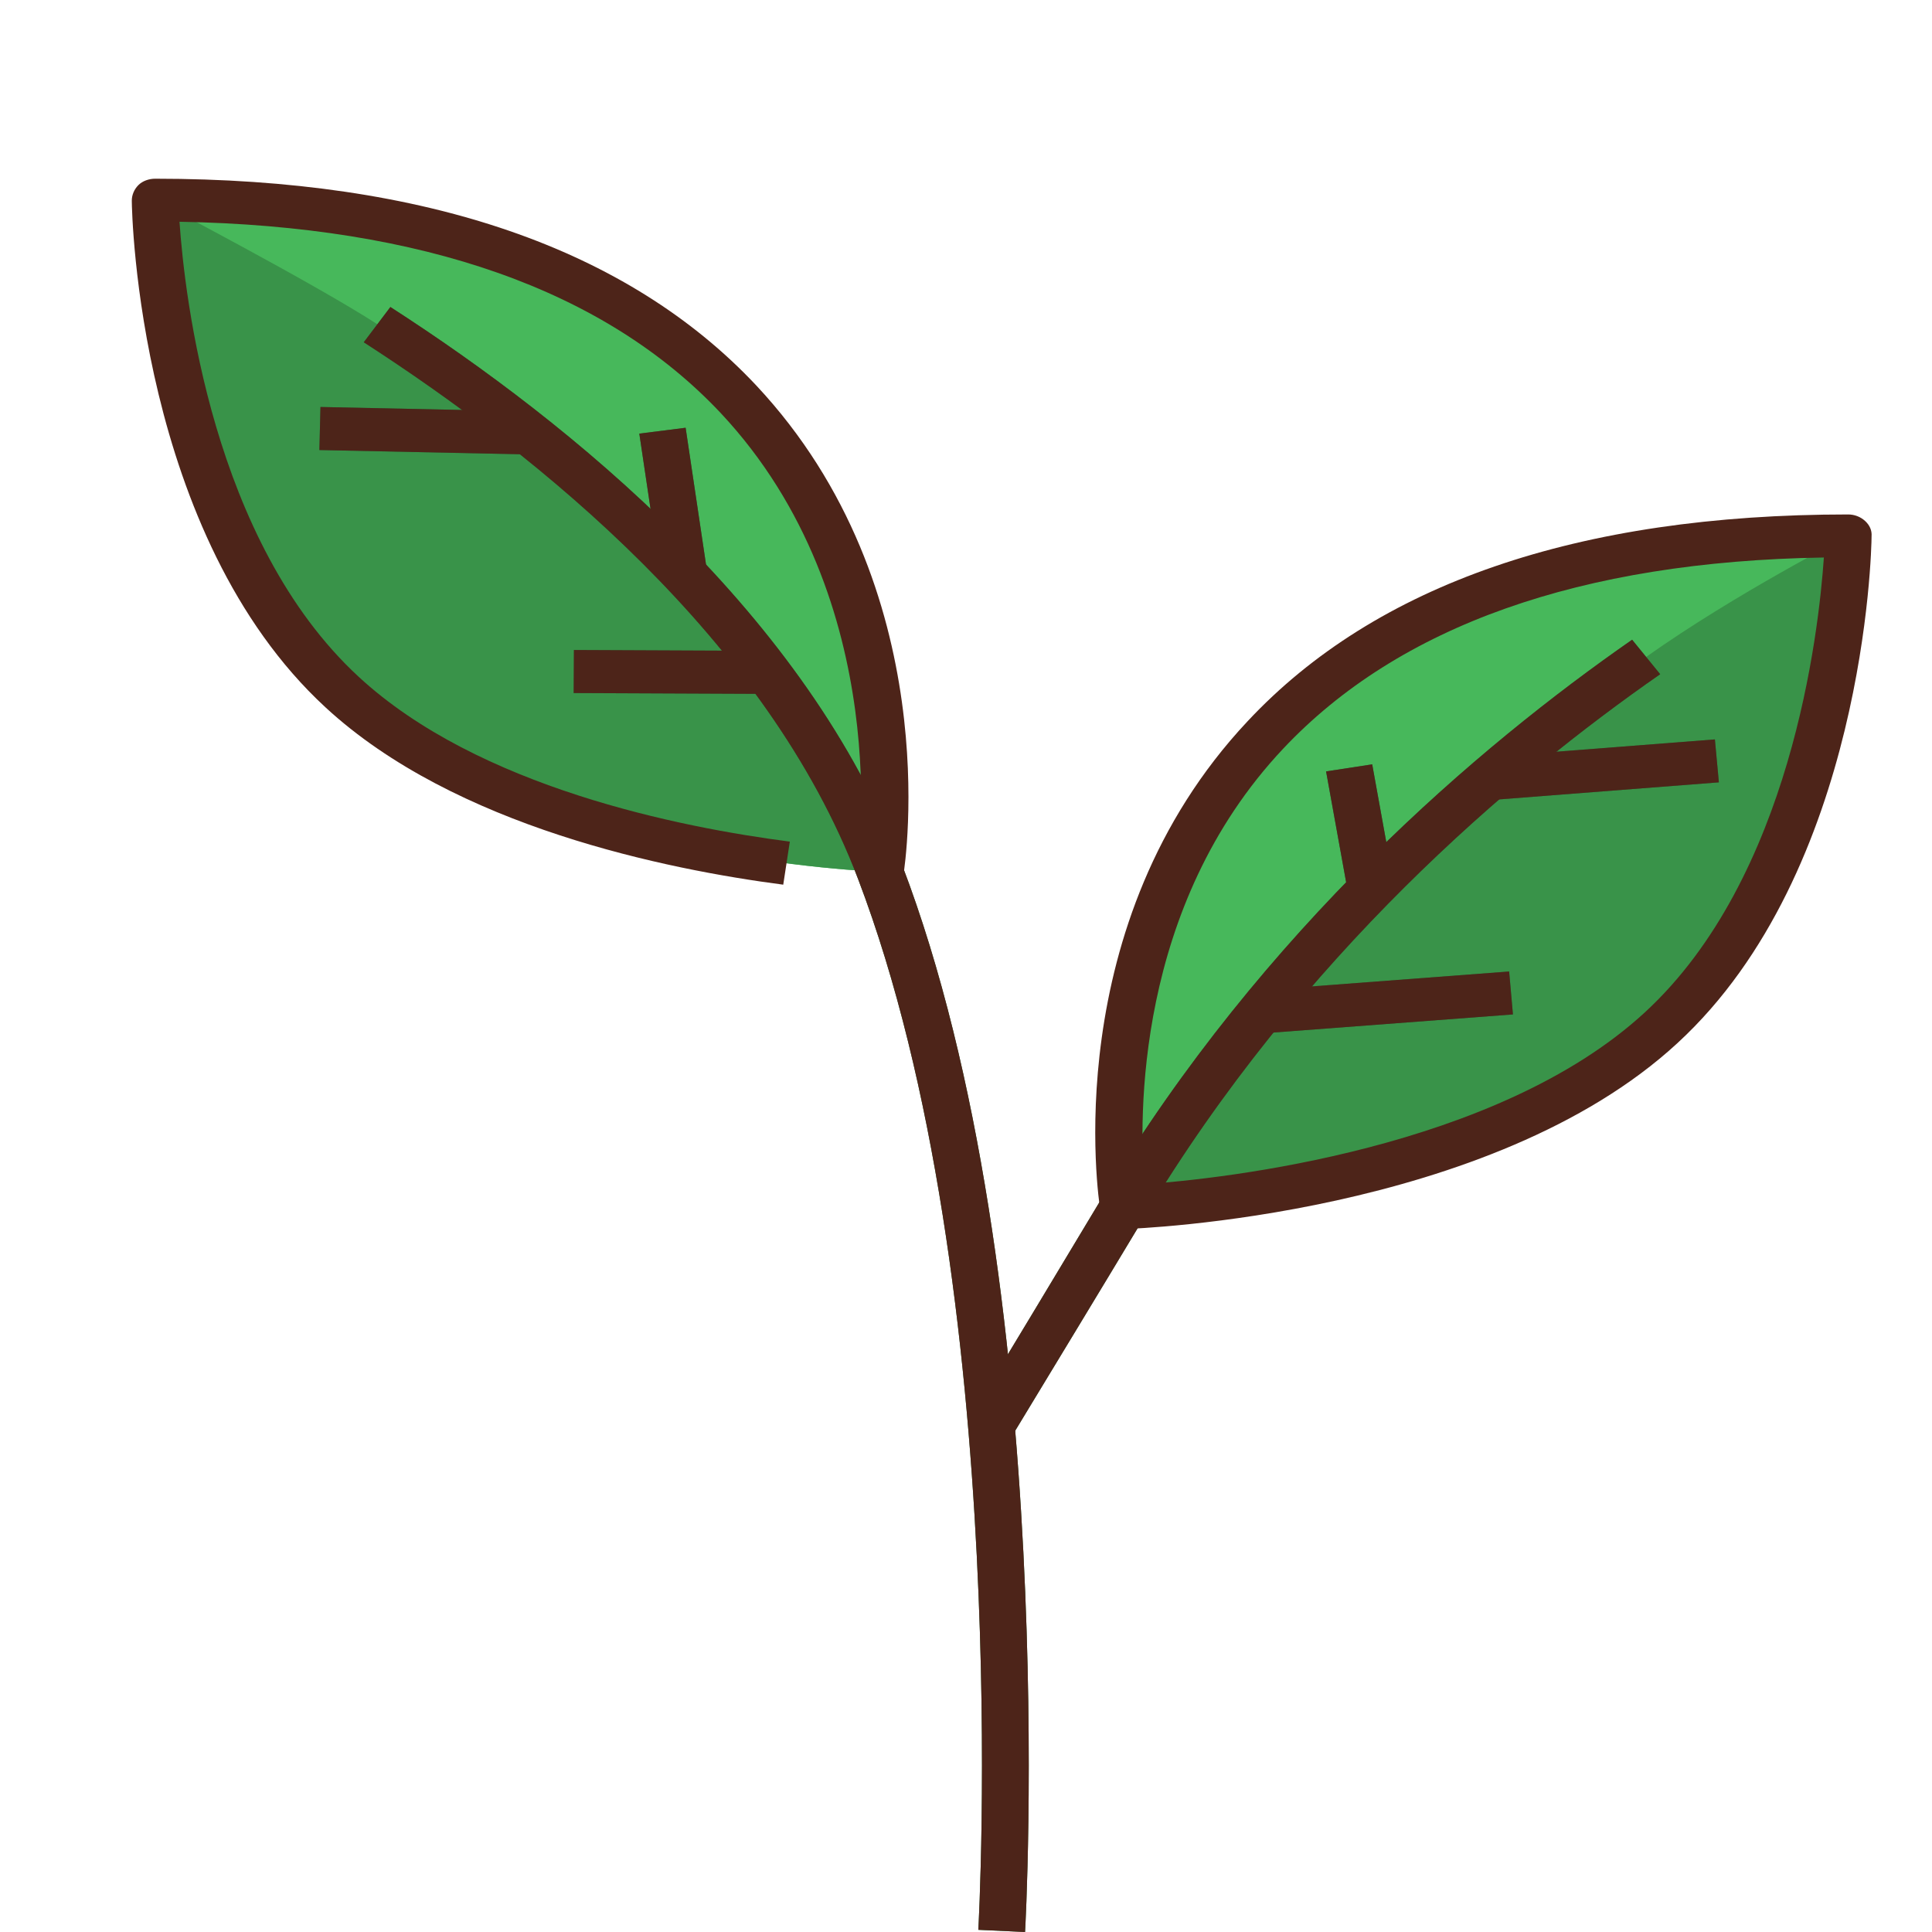
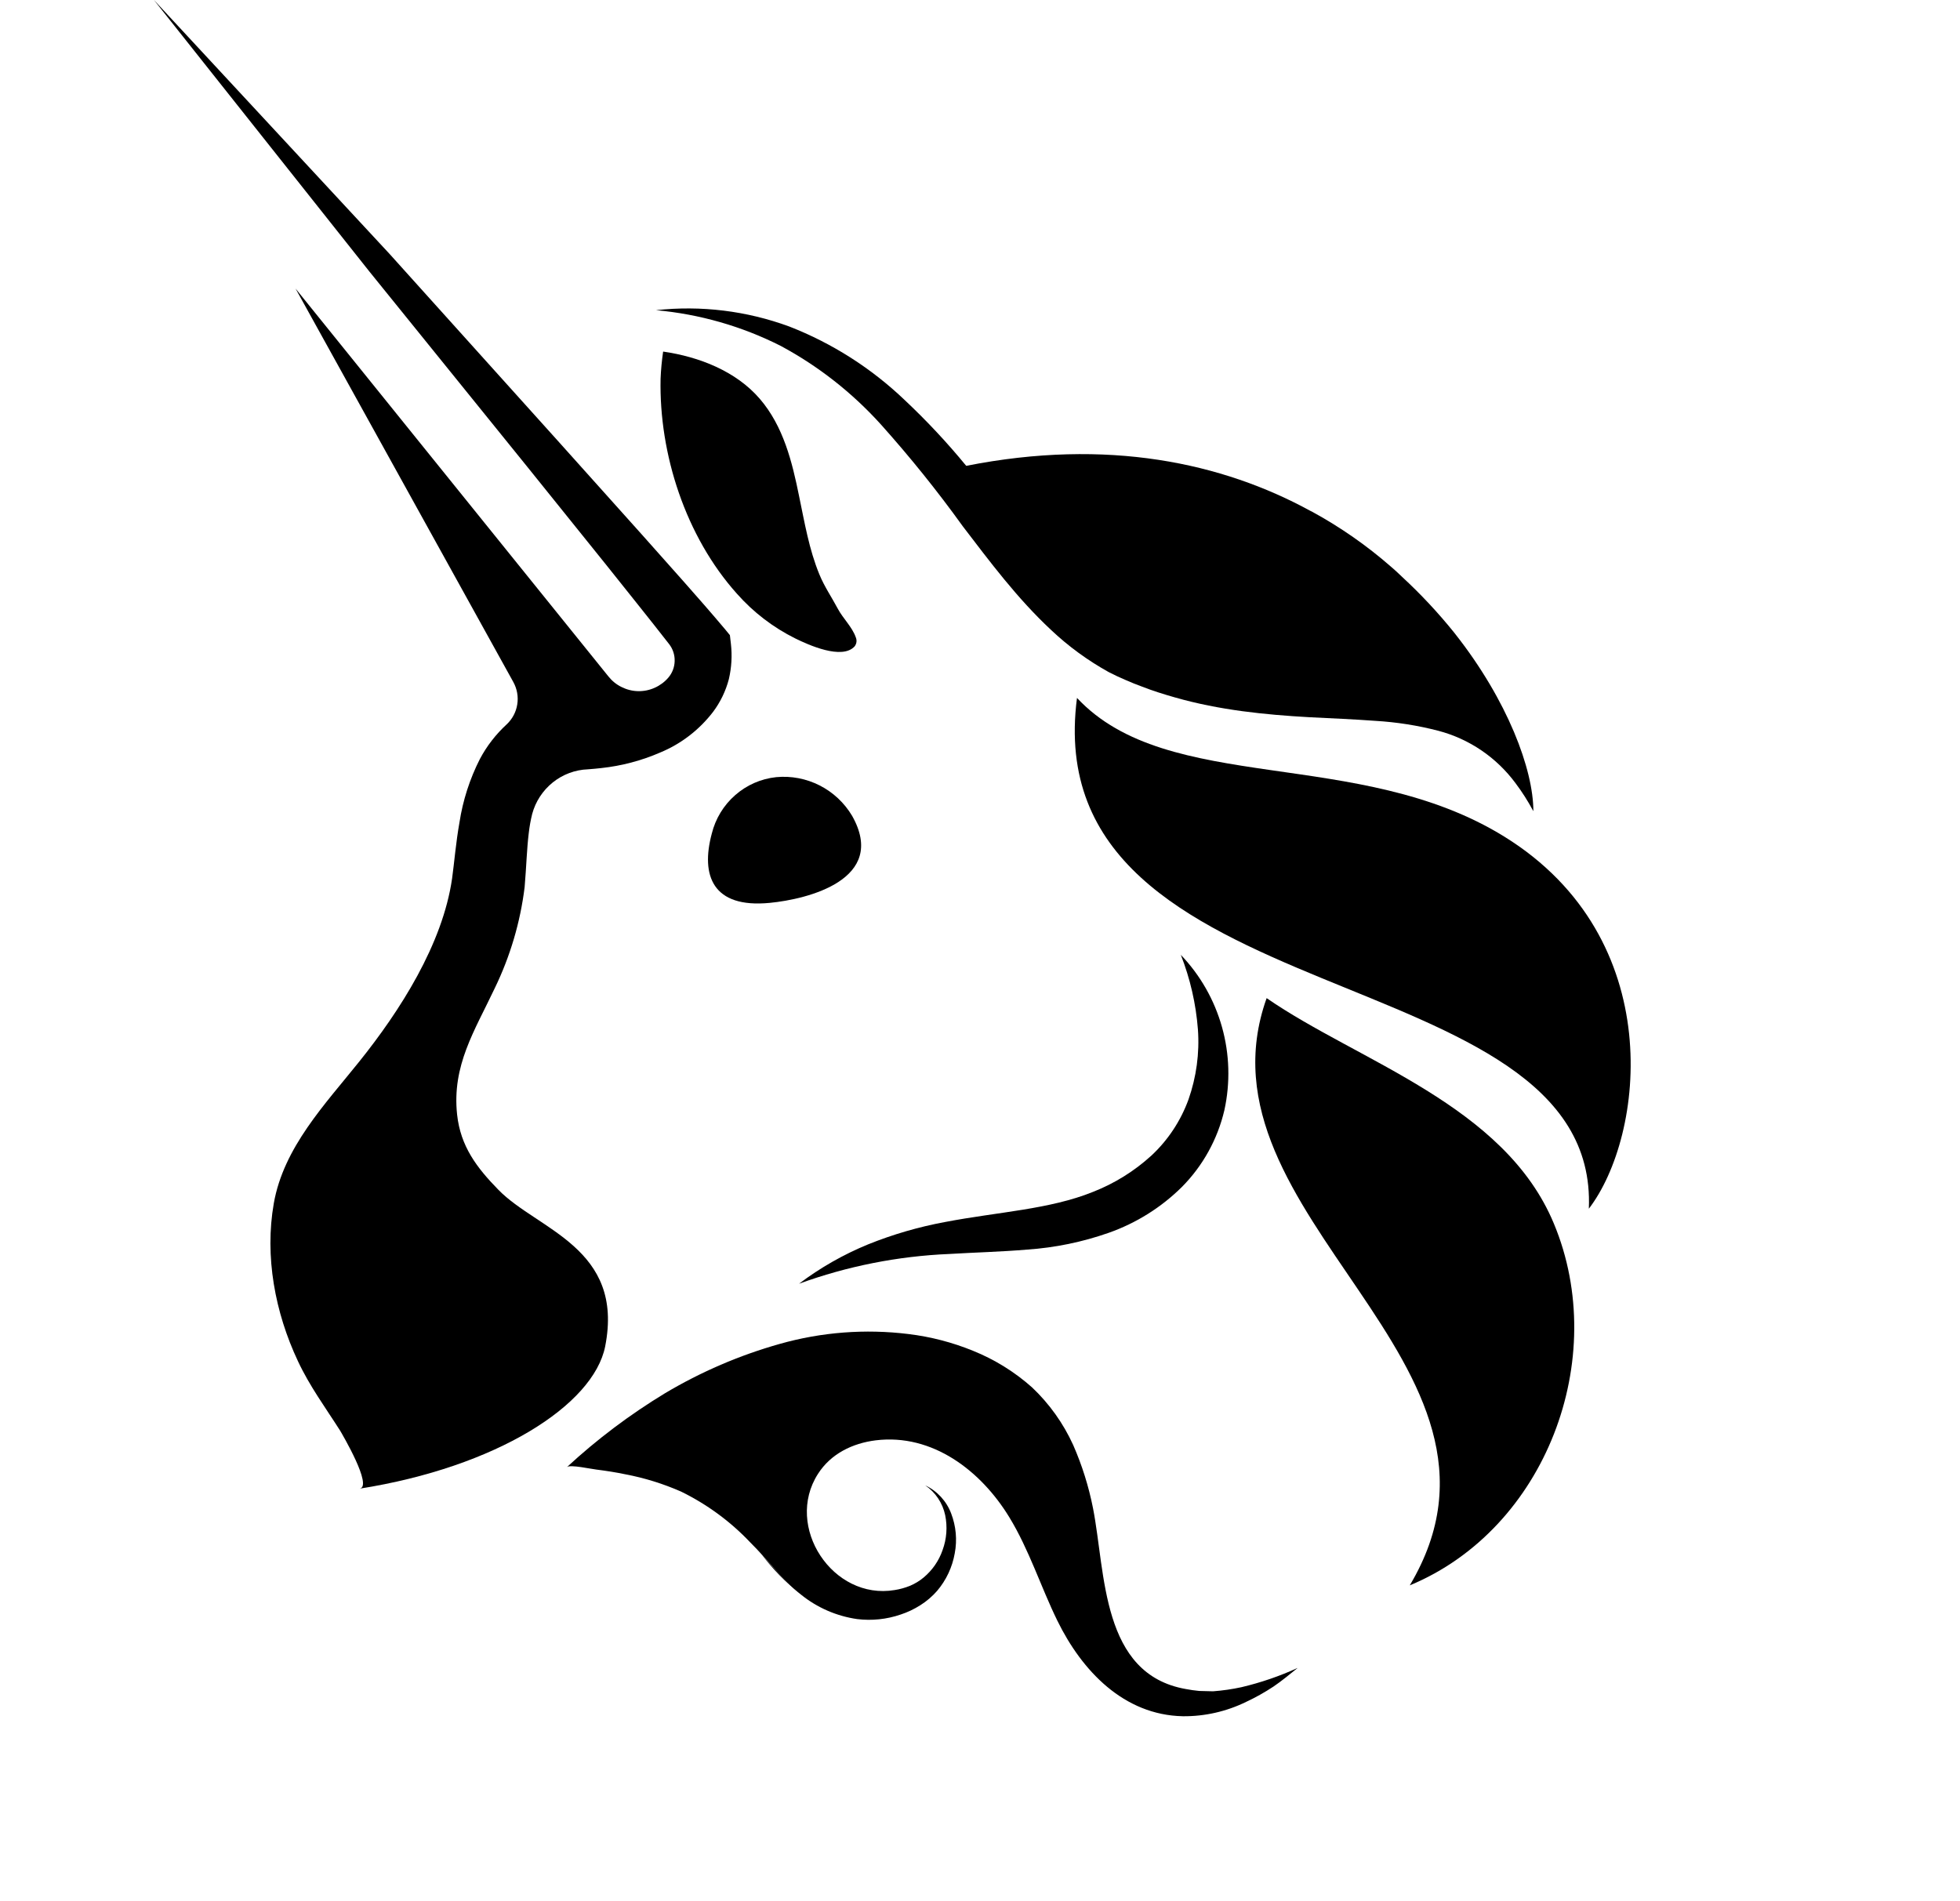
- <svg xmlns="http://www.w3.org/2000/svg" width="32" height="32" viewBox="0 0 32 32" fill="none">
-   <path d="M18.605 20C18.605 20 16.823 8.878 30.612 8.878C30.612 8.878 30.534 14.239 27.513 17.027C24.492 19.815 18.605 20 18.605 20Z" fill="#47B85B" />
-   <path d="M30.612 8.878C30.612 8.878 30.534 14.247 27.513 17.027C24.492 19.808 18.605 20 18.605 20C21.215 15.644 24.732 12.678 27.265 10.881C28.753 9.826 30.612 8.878 30.612 8.878Z" fill="#399349" />
-   <path d="M14.577 14.439C14.577 14.439 16.358 3.317 2.57 3.317C2.57 3.317 2.647 8.678 5.668 11.466C8.69 14.254 14.577 14.439 14.577 14.439Z" fill="#47B85B" />
-   <path d="M14.577 14.439C14.577 14.439 8.682 14.247 5.668 11.466C2.647 8.685 2.57 3.317 2.57 3.317C2.57 3.317 5.204 4.693 6.249 5.37C9.17 7.274 13.035 10.389 14.577 14.439Z" fill="#399349" />
-   <path d="M16.978 32L16.204 31.964C16.211 31.857 16.792 21.334 14.213 14.56C12.71 10.603 8.93 7.545 6.025 5.669L6.466 5.085C9.464 7.017 13.368 10.19 14.941 14.325C17.575 21.227 16.986 31.893 16.978 32Z" fill="#2B6E37" />
-   <path d="M5.308 6.741L8.77 6.814L8.752 7.527L5.29 7.454L5.308 6.741Z" fill="#2B6E37" />
-   <path d="M11.356 7.085L11.709 9.452L10.942 9.549L10.589 7.182L11.356 7.085Z" fill="#2B6E37" />
-   <path d="M9.506 10.766L12.721 10.78L12.717 11.493L9.502 11.479L9.506 10.766Z" fill="#2B6E37" />
-   <path d="M16.761 23.786L16.087 23.437C16.769 22.311 17.497 21.099 18.264 19.822C20.929 15.387 24.5 12.357 27.033 10.596L27.498 11.167C25.027 12.885 21.541 15.844 18.946 20.172C18.179 21.448 17.443 22.66 16.761 23.786Z" fill="#2B6E37" />
-   <path d="M28.404 12.247L28.47 12.958L24.709 13.25L24.643 12.539L28.404 12.247Z" fill="#2B6E37" />
-   <path d="M22.728 12.66L23.088 14.649L22.324 14.766L21.964 12.777L22.728 12.66Z" fill="#2B6E37" />
-   <path d="M24.996 16.091L25.059 16.802L20.92 17.115L20.856 16.404L24.996 16.091Z" fill="#2B6E37" />
-   <path d="M12.973 14.653C11.06 14.403 7.535 13.698 5.39 11.715C2.299 8.864 2.183 3.545 2.183 3.324C2.183 3.231 2.221 3.138 2.291 3.067C2.361 2.996 2.469 2.96 2.57 2.96C7.047 2.96 10.394 4.115 12.524 6.382C15.677 9.748 14.995 14.296 14.964 14.489L14.197 14.382L14.577 14.432L14.197 14.382C14.205 14.339 14.856 9.954 11.935 6.839C10.022 4.807 7.009 3.744 2.973 3.673C3.058 4.906 3.515 8.97 5.94 11.209C7.923 13.042 11.269 13.705 13.082 13.94L12.973 14.653Z" fill="#4D2419" />
-   <path d="M18.605 20.357C18.411 20.357 18.249 20.229 18.225 20.05C18.194 19.858 17.505 15.309 20.666 11.944C22.788 9.676 26.134 8.521 30.612 8.521C30.712 8.521 30.813 8.557 30.891 8.628C30.968 8.699 31.007 8.785 30.999 8.885C30.999 9.113 30.883 14.425 27.784 17.277C24.694 20.129 18.861 20.35 18.613 20.357H18.605ZM30.209 9.234C26.173 9.298 23.168 10.368 21.254 12.4C18.791 15.017 18.868 18.539 18.953 19.615C20.263 19.523 24.787 19.031 27.242 16.77C29.667 14.539 30.124 10.475 30.209 9.234Z" fill="#4D2419" />
-   <path d="M16.978 32L16.204 31.964C16.211 31.857 16.792 21.334 14.213 14.56C12.71 10.603 8.93 7.545 6.025 5.669L6.466 5.085C9.464 7.017 13.368 10.19 14.941 14.325C17.575 21.227 16.986 31.893 16.978 32Z" fill="#4D2419" />
-   <path d="M5.308 6.741L8.77 6.814L8.752 7.527L5.29 7.454L5.308 6.741Z" fill="#4D2419" />
-   <path d="M11.356 7.085L11.709 9.452L10.942 9.549L10.589 7.182L11.356 7.085Z" fill="#4D2419" />
-   <path d="M9.506 10.766L12.721 10.78L12.717 11.493L9.502 11.479L9.506 10.766Z" fill="#4D2419" />
-   <path d="M16.761 23.786L16.087 23.437C16.769 22.311 17.497 21.099 18.264 19.822C20.929 15.387 24.5 12.357 27.033 10.596L27.498 11.167C25.027 12.885 21.541 15.844 18.946 20.172C18.179 21.448 17.443 22.66 16.761 23.786Z" fill="#4D2419" />
-   <path d="M28.404 12.247L28.47 12.958L24.709 13.25L24.643 12.539L28.404 12.247Z" fill="#4D2419" />
-   <path d="M22.728 12.66L23.088 14.649L22.324 14.766L21.964 12.777L22.728 12.66Z" fill="#4D2419" />
-   <path d="M24.996 16.091L25.059 16.802L20.92 17.115L20.856 16.404L24.996 16.091Z" fill="#4D2419" />
+ <svg xmlns="http://www.w3.org/2000/svg" width="33" height="32" viewBox="0 0 33 32" fill="none">
+   <path d="M14.346 13.736C14.953 14.809 13.596 15.142 12.96 15.203C11.995 15.297 11.796 14.739 11.984 14.037C12.046 13.786 12.183 13.56 12.377 13.39C12.571 13.219 12.812 13.113 13.069 13.086C13.321 13.062 13.575 13.111 13.801 13.226C14.027 13.341 14.216 13.518 14.346 13.736Z" fill="black" />
+   <path d="M18.133 11.752C17.428 17.169 26.932 16.042 26.751 20.353C27.689 19.129 28.092 15.802 25.332 14.09C22.873 12.564 19.669 13.399 18.133 11.752Z" fill="black" />
+   <path d="M23.607 9.71C23.546 9.652 23.482 9.596 23.42 9.539C23.483 9.597 23.546 9.657 23.607 9.71Z" fill="black" />
+   <path d="M25.817 13.658L25.811 13.649C25.725 13.489 25.628 13.336 25.519 13.191C25.198 12.755 24.738 12.442 24.216 12.305C23.869 12.215 23.514 12.159 23.155 12.138C22.792 12.111 22.422 12.096 22.048 12.077C21.298 12.035 20.53 11.958 19.78 11.743C19.593 11.69 19.405 11.631 19.224 11.56C19.131 11.527 19.043 11.49 18.951 11.45C18.858 11.411 18.763 11.366 18.669 11.318C18.317 11.123 17.99 10.885 17.697 10.608C17.12 10.069 16.666 9.457 16.211 8.863C15.783 8.268 15.323 7.696 14.833 7.149C14.35 6.614 13.78 6.166 13.146 5.825C12.49 5.493 11.777 5.289 11.045 5.223C11.804 5.14 12.572 5.234 13.289 5.498C14.013 5.78 14.674 6.202 15.236 6.74C15.603 7.085 15.948 7.454 16.268 7.844C18.649 7.373 20.58 7.792 22.064 8.603L22.098 8.62C22.57 8.878 23.013 9.187 23.418 9.541C23.482 9.598 23.546 9.654 23.605 9.712C23.921 10.004 24.215 10.318 24.485 10.654L24.506 10.681C25.383 11.796 25.816 12.955 25.817 13.658Z" fill="black" />
+   <path d="M25.816 13.658L25.811 13.646L25.816 13.658Z" fill="black" />
+   <path d="M11.165 5.92C11.773 6.008 12.393 6.251 12.792 6.715C13.191 7.178 13.338 7.781 13.454 8.354C13.547 8.799 13.622 9.252 13.796 9.673C13.88 9.878 14.004 10.058 14.107 10.252C14.193 10.413 14.348 10.558 14.408 10.73C14.419 10.755 14.423 10.782 14.42 10.809C14.417 10.836 14.406 10.861 14.39 10.883C14.178 11.118 13.607 10.857 13.391 10.751C13.018 10.566 12.684 10.31 12.408 9.998C11.542 9.032 11.095 7.643 11.122 6.379C11.128 6.225 11.143 6.072 11.165 5.92Z" fill="black" />
+   <path d="M21.326 16.807C20.014 20.486 25.966 22.954 23.736 26.695C26.025 25.746 27.111 22.878 26.162 20.603C25.331 18.605 22.875 17.877 21.326 16.807Z" fill="black" />
+   <path d="M13.453 21.616C13.811 21.346 14.202 21.123 14.617 20.953C15.036 20.784 15.471 20.658 15.916 20.576C16.798 20.407 17.671 20.366 18.404 20.069C18.766 19.927 19.099 19.72 19.387 19.457C19.666 19.197 19.879 18.874 20.01 18.515C20.143 18.137 20.198 17.734 20.169 17.334C20.136 16.903 20.039 16.48 19.881 16.078C20.208 16.419 20.446 16.837 20.574 17.293C20.702 17.748 20.716 18.229 20.615 18.692C20.501 19.181 20.253 19.63 19.9 19.986C19.551 20.332 19.129 20.596 18.666 20.759C18.225 20.914 17.764 21.009 17.297 21.041C16.847 21.079 16.412 21.089 15.984 21.115C15.12 21.151 14.266 21.32 13.453 21.616Z" fill="black" />
+   <path d="M21.849 28.085C21.717 28.19 21.585 28.302 21.44 28.4C21.293 28.497 21.14 28.583 20.981 28.657C20.65 28.819 20.286 28.902 19.918 28.899C18.921 28.88 18.216 28.134 17.803 27.291C17.522 26.717 17.328 26.096 16.994 25.549C16.517 24.766 15.7 24.136 14.744 24.253C14.354 24.302 13.989 24.478 13.772 24.818C13.202 25.706 14.02 26.95 15.064 26.774C15.153 26.76 15.239 26.736 15.323 26.702C15.405 26.667 15.483 26.62 15.552 26.562C15.698 26.44 15.808 26.281 15.87 26.101C15.939 25.913 15.954 25.71 15.914 25.514C15.871 25.309 15.751 25.129 15.579 25.012C15.779 25.106 15.935 25.275 16.014 25.483C16.096 25.697 16.118 25.929 16.075 26.154C16.034 26.389 15.931 26.608 15.777 26.789C15.695 26.882 15.601 26.963 15.496 27.029C15.392 27.095 15.281 27.148 15.165 27.186C14.93 27.267 14.679 27.293 14.432 27.263C14.085 27.213 13.758 27.071 13.485 26.85C13.163 26.594 12.923 26.259 12.631 25.971C12.297 25.618 11.902 25.329 11.467 25.116C11.166 24.984 10.852 24.886 10.529 24.825C10.367 24.791 10.203 24.766 10.039 24.745C9.964 24.738 9.596 24.656 9.545 24.704C10.052 24.235 10.605 23.819 11.195 23.461C11.801 23.1 12.451 22.82 13.13 22.629C13.833 22.43 14.569 22.374 15.294 22.463C15.668 22.508 16.034 22.603 16.382 22.745C16.747 22.892 17.084 23.101 17.378 23.363C17.668 23.638 17.903 23.967 18.069 24.332C18.219 24.674 18.331 25.031 18.403 25.397C18.617 26.492 18.538 28.19 19.966 28.441C20.04 28.455 20.115 28.466 20.191 28.473L20.424 28.479C20.585 28.467 20.744 28.444 20.901 28.41C21.227 28.333 21.545 28.224 21.849 28.085Z" fill="black" />
+   <path d="M13.553 26.891L13.516 26.861L13.553 26.891Z" fill="black" />
+   <path d="M12.272 11.434C12.22 11.634 12.129 11.823 12.005 11.988C11.773 12.29 11.467 12.526 11.116 12.671C10.801 12.808 10.467 12.896 10.125 12.933C10.051 12.942 9.974 12.948 9.9 12.954C9.684 12.962 9.476 13.039 9.307 13.175C9.138 13.311 9.016 13.497 8.96 13.707C8.934 13.812 8.915 13.918 8.903 14.024C8.869 14.301 8.863 14.589 8.833 14.938C8.76 15.531 8.589 16.107 8.328 16.644C7.989 17.362 7.608 17.94 7.696 18.767C7.754 19.304 8.028 19.663 8.392 20.035C9.048 20.709 10.517 21.01 10.189 22.672C9.991 23.663 8.354 24.704 6.054 25.067C6.283 25.032 5.76 24.148 5.728 24.092C5.481 23.704 5.211 23.338 5.015 22.917C4.631 22.101 4.453 21.156 4.61 20.262C4.776 19.32 5.47 18.598 6.046 17.879C6.733 17.023 7.453 15.901 7.612 14.79C7.649 14.521 7.676 14.184 7.736 13.848C7.793 13.477 7.909 13.117 8.079 12.782C8.195 12.563 8.348 12.365 8.531 12.197C8.626 12.108 8.689 11.99 8.709 11.861C8.73 11.732 8.706 11.6 8.643 11.485L4.976 4.859L10.243 11.389C10.303 11.465 10.379 11.527 10.466 11.569C10.552 11.612 10.646 11.636 10.743 11.638C10.839 11.64 10.934 11.621 11.023 11.581C11.111 11.542 11.189 11.484 11.252 11.411C11.319 11.333 11.357 11.234 11.359 11.131C11.362 11.028 11.329 10.927 11.266 10.846C10.922 10.404 10.558 9.954 10.206 9.511L8.88 7.863L6.22 4.573L2.592 0L6.561 4.278L9.393 7.424L10.806 9C11.275 9.53 11.743 10.044 12.212 10.601L12.289 10.695L12.306 10.841C12.329 11.039 12.317 11.24 12.272 11.434Z" fill="black" />
+   <path d="M13.486 26.847C13.231 26.649 13.005 26.417 12.812 26.158C13.019 26.405 13.244 26.635 13.486 26.847Z" fill="black" />
</svg>
